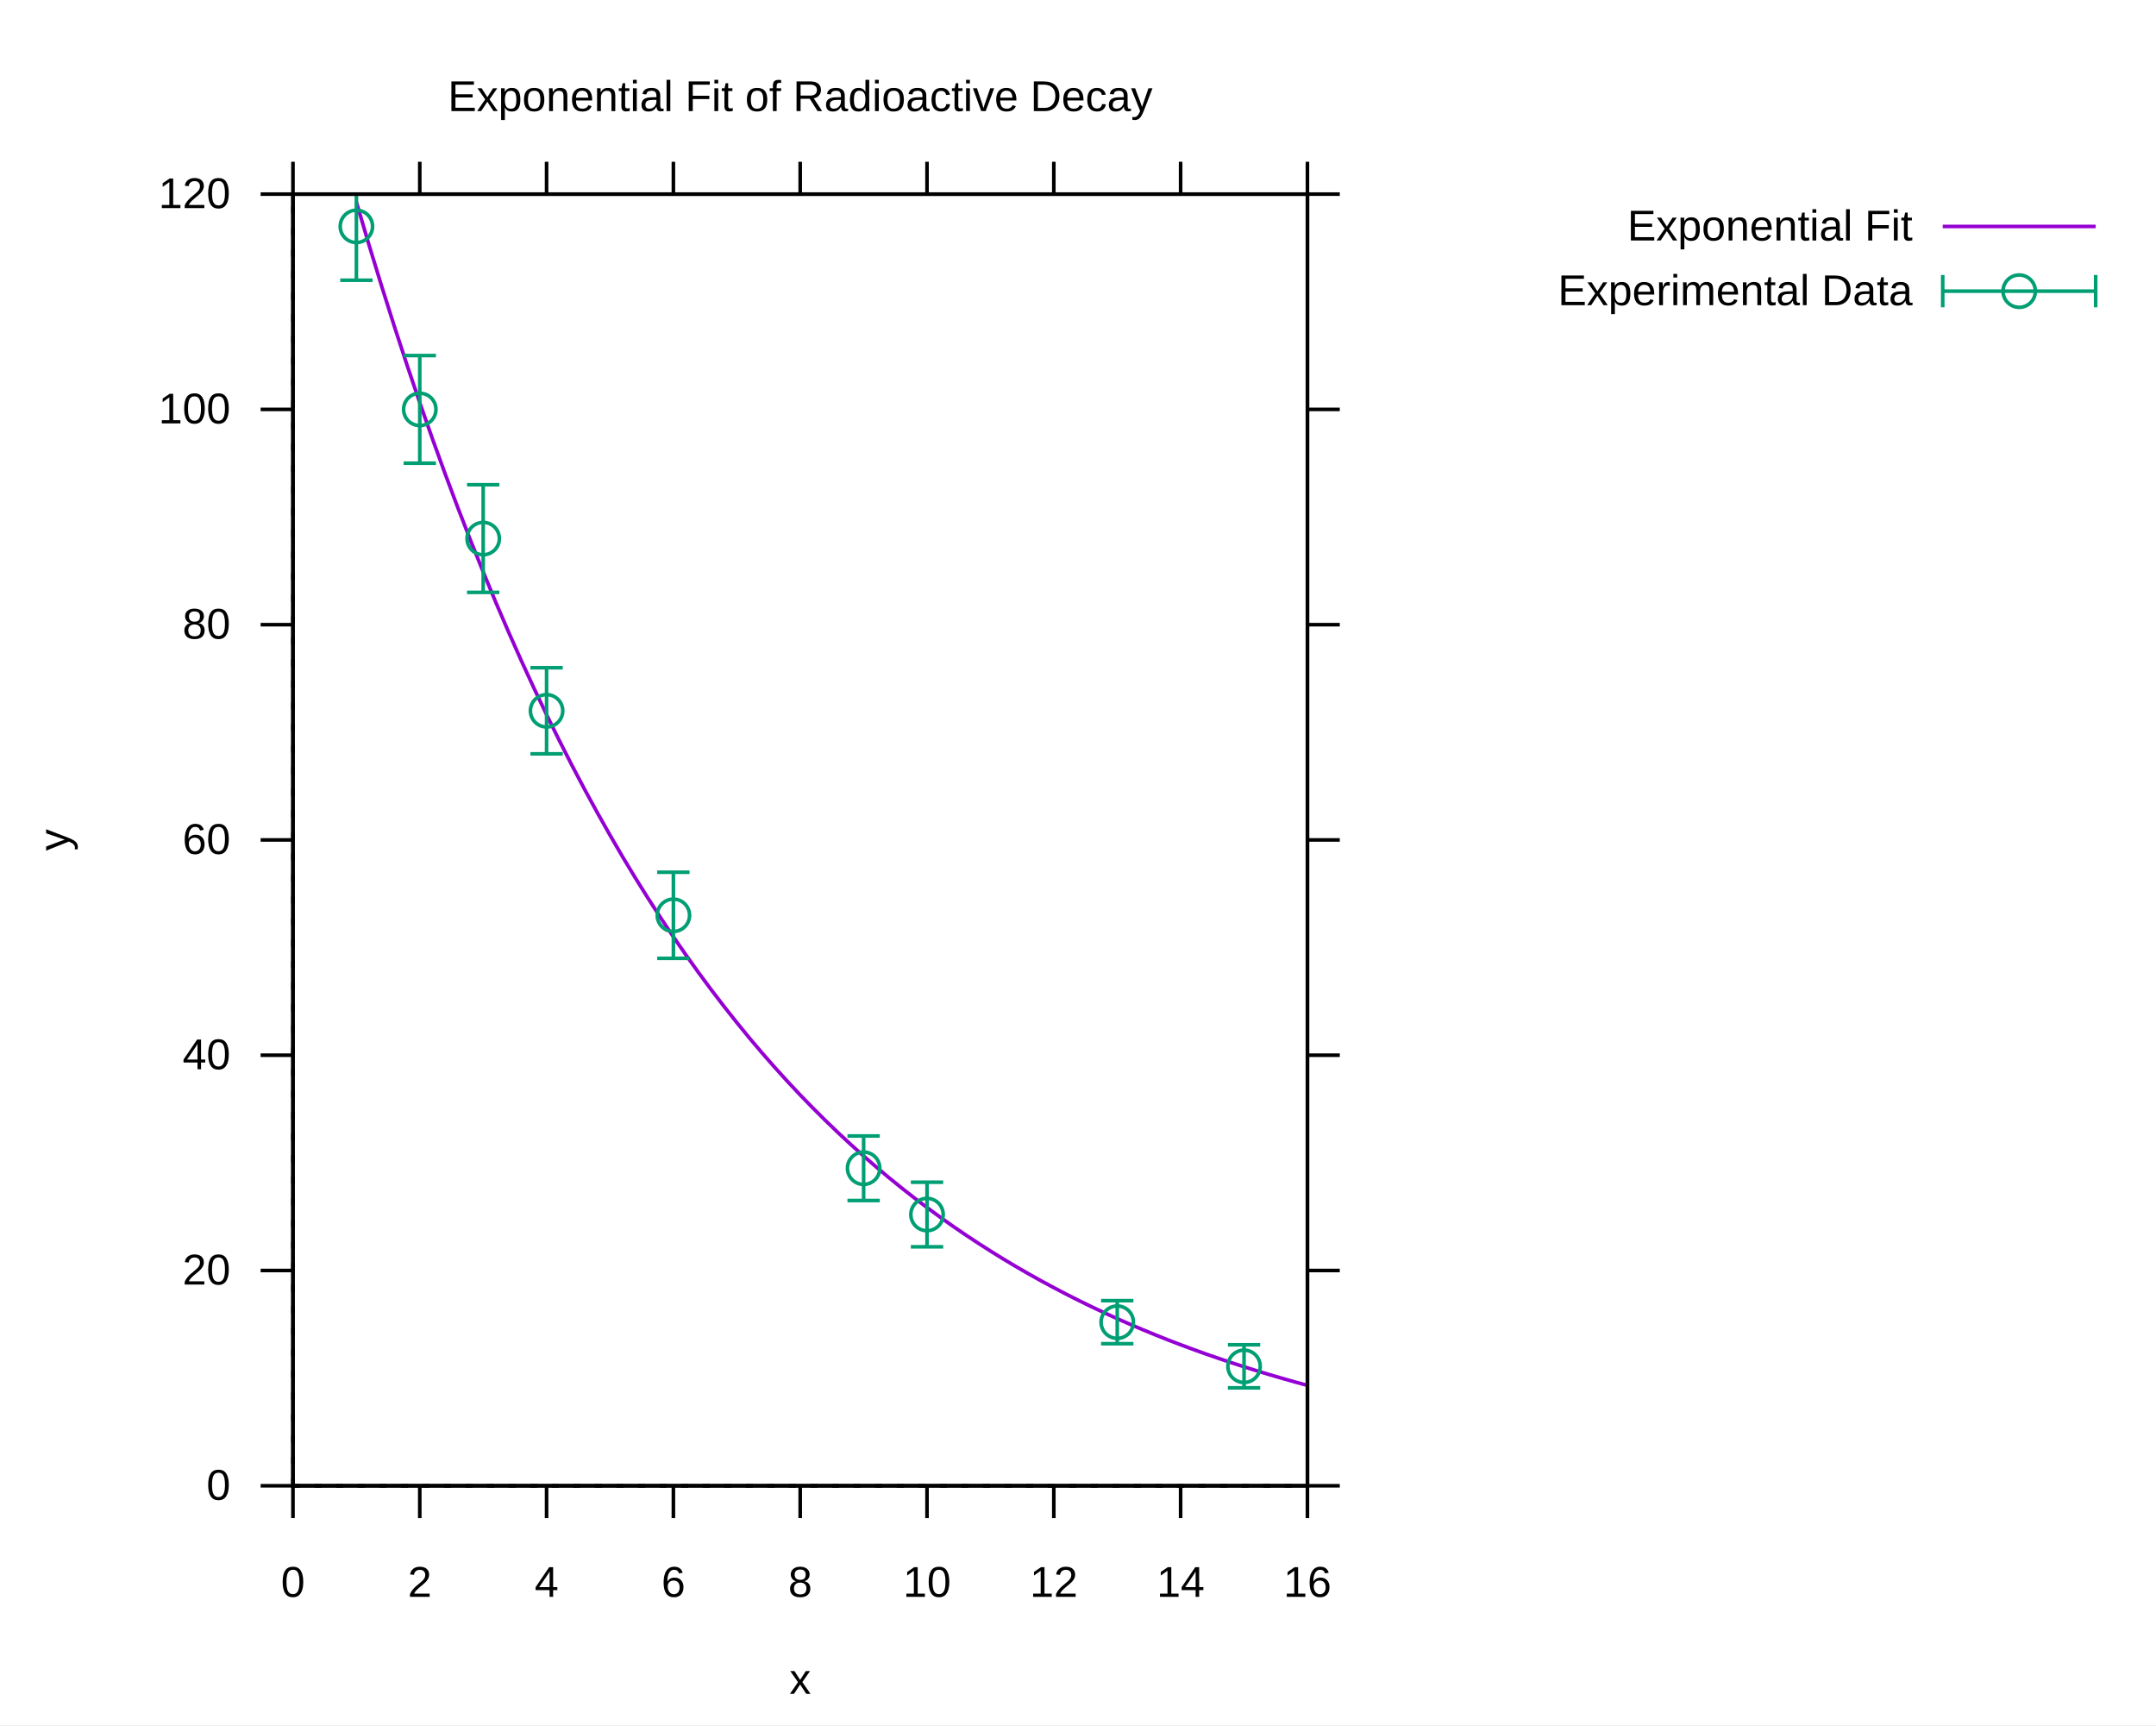
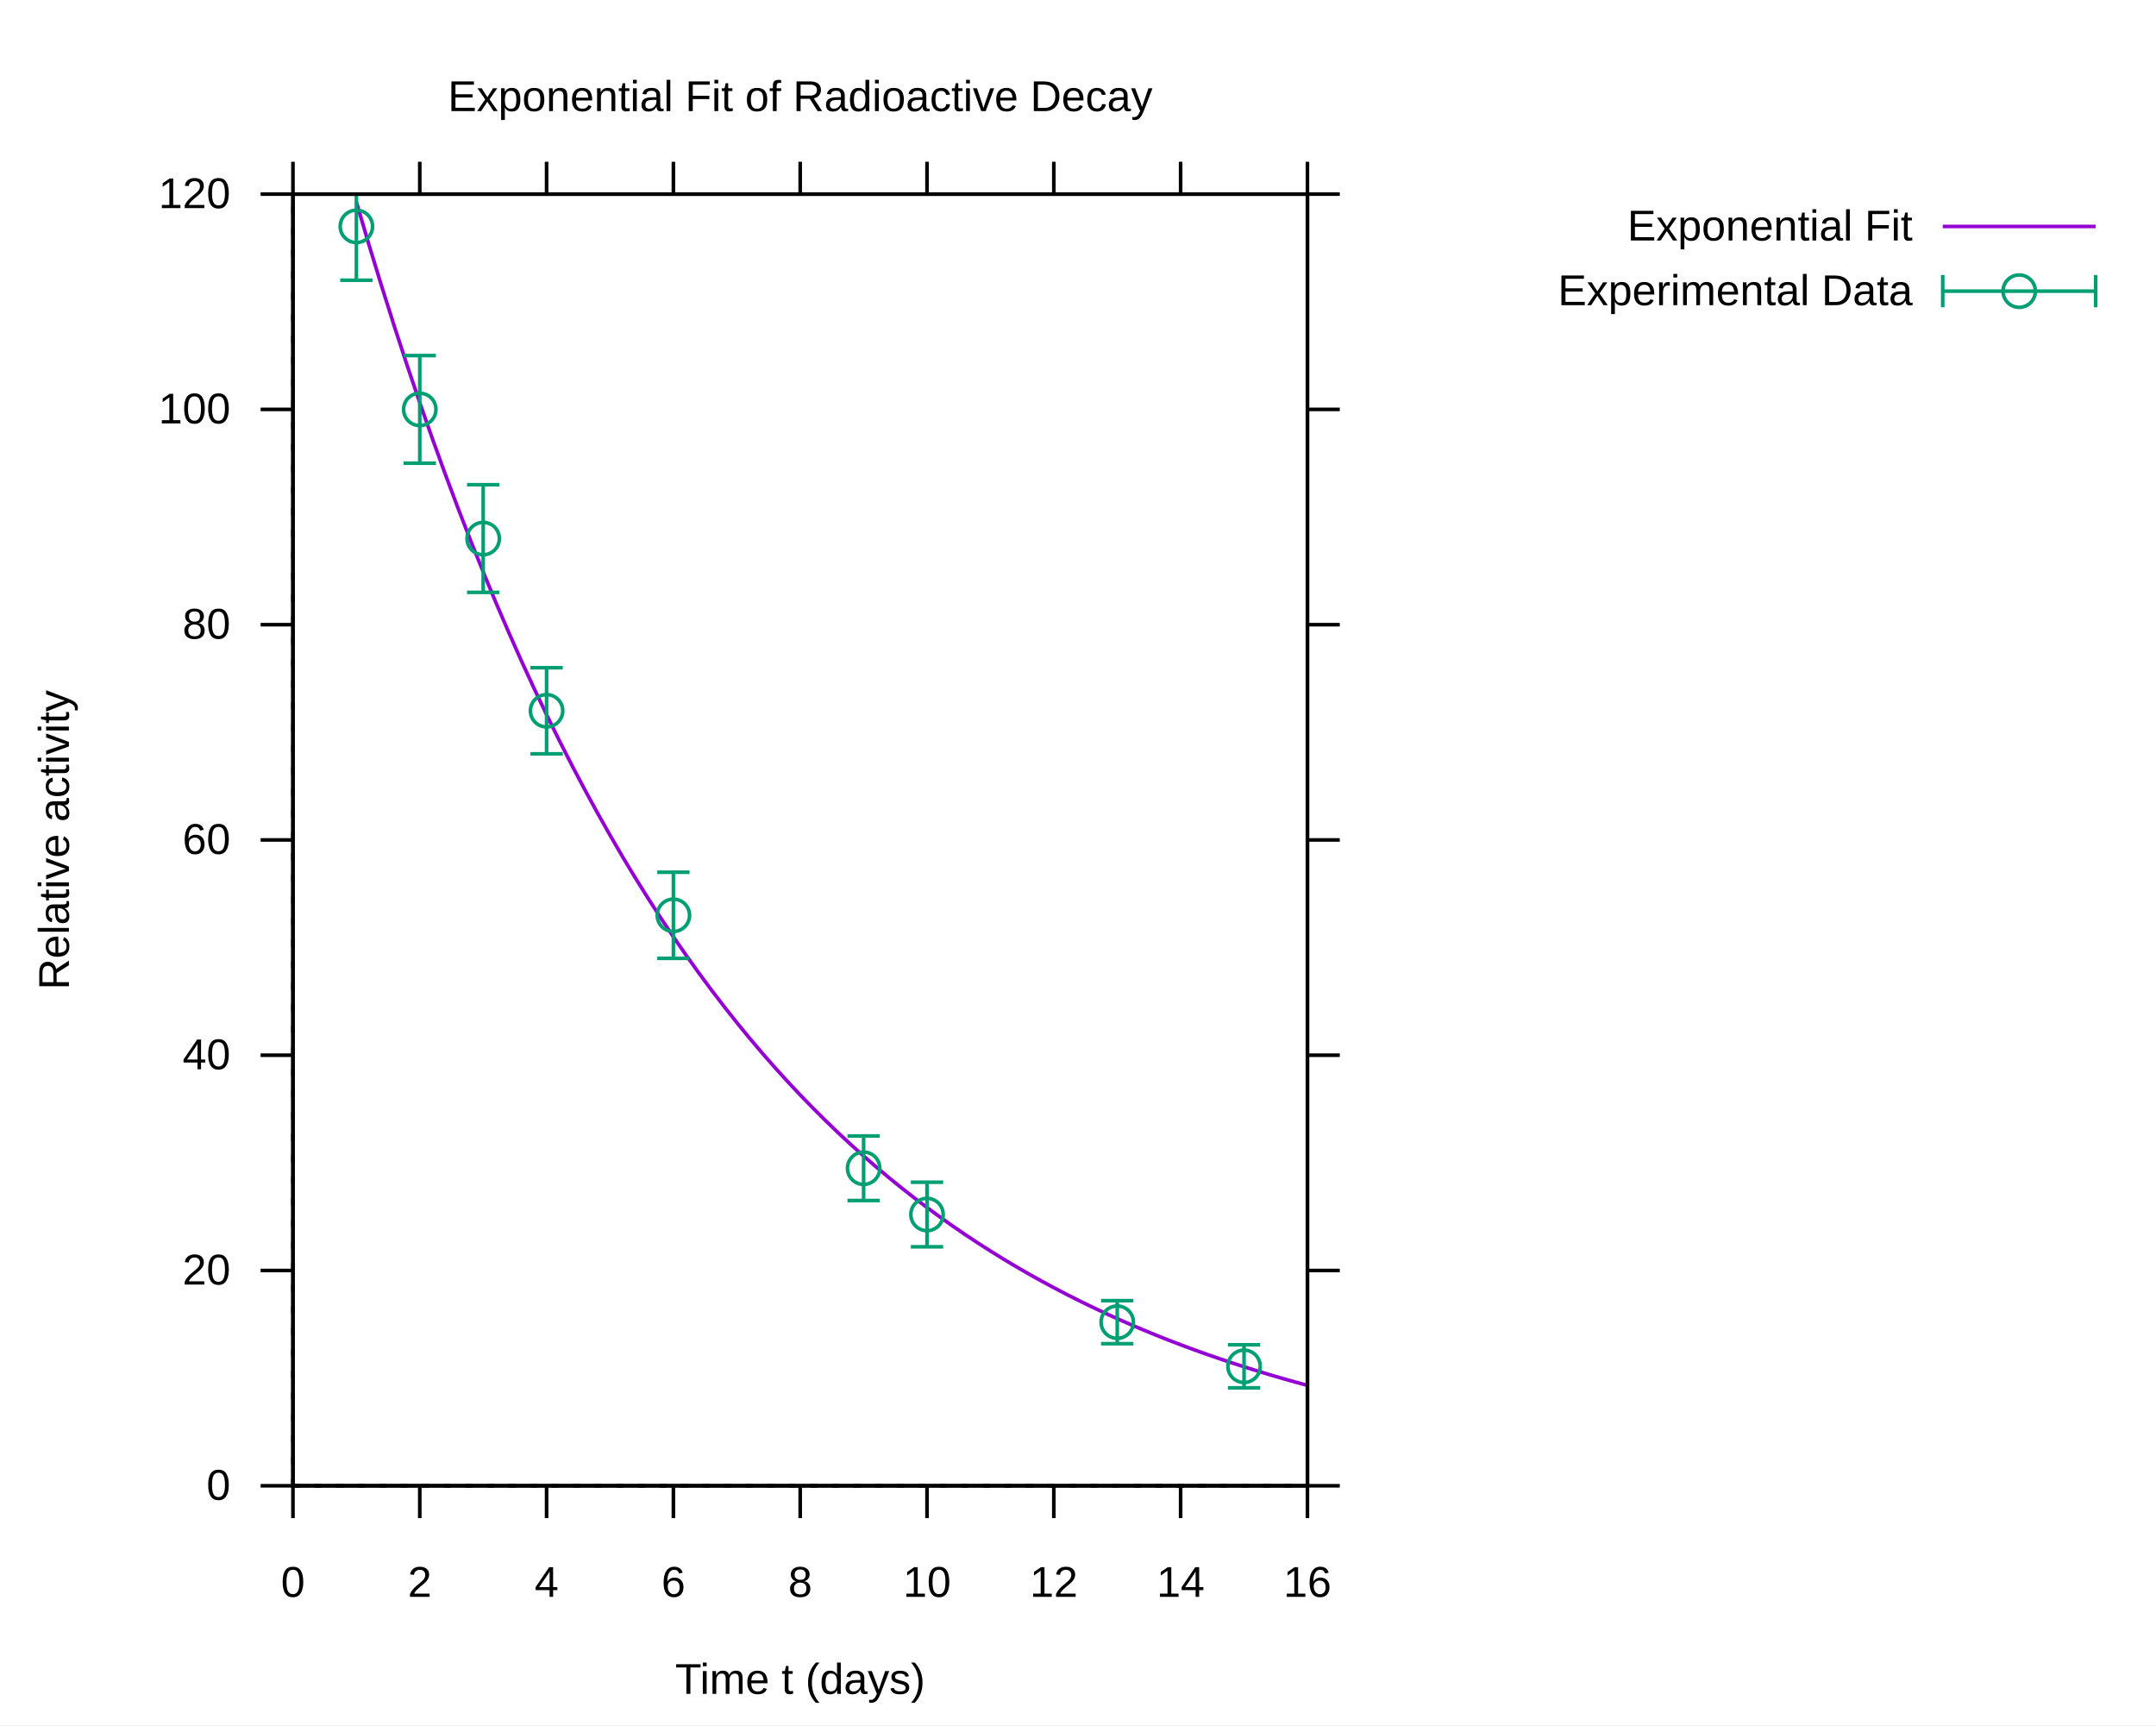
<svg xmlns="http://www.w3.org/2000/svg" xmlns:xlink="http://www.w3.org/1999/xlink" width="600" height="480" viewBox="0 0 600 480">
  <g id="gnuplot_canvas">
    <rect x="0" y="0" width="600" height="480" fill="#ffffff" />
    <defs>
      <circle id="gpDot" r="0.5" stroke-width="0.5" stroke="currentColor" />
      <path id="gpPt0" stroke-width="0.222" stroke="currentColor" d="M-1,0 h2 M0,-1 v2" />
      <path id="gpPt1" stroke-width="0.222" stroke="currentColor" d="M-1,-1 L1,1 M1,-1 L-1,1" />
      <path id="gpPt2" stroke-width="0.222" stroke="currentColor" d="M-1,0 L1,0 M0,-1 L0,1 M-1,-1 L1,1 M-1,1 L1,-1" />
      <rect id="gpPt3" stroke-width="0.222" stroke="currentColor" x="-1" y="-1" width="2" height="2" />
      <rect id="gpPt4" stroke-width="0.222" stroke="currentColor" fill="currentColor" x="-1" y="-1" width="2" height="2" />
      <circle id="gpPt5" stroke-width="0.222" stroke="currentColor" cx="0" cy="0" r="1" />
      <use xlink:href="#gpPt5" id="gpPt6" fill="currentColor" stroke="none" />
      <path id="gpPt7" stroke-width="0.222" stroke="currentColor" d="M0,-1.33 L-1.33,0.67 L1.33,0.67 z" />
      <use xlink:href="#gpPt7" id="gpPt8" fill="currentColor" stroke="none" />
      <use xlink:href="#gpPt7" id="gpPt9" stroke="currentColor" transform="rotate(180)" />
      <use xlink:href="#gpPt9" id="gpPt10" fill="currentColor" stroke="none" />
      <use xlink:href="#gpPt3" id="gpPt11" stroke="currentColor" transform="rotate(45)" />
      <use xlink:href="#gpPt11" id="gpPt12" fill="currentColor" stroke="none" />
      <path id="gpPt13" stroke-width="0.222" stroke="currentColor" d="M0,1.330 L1.265,0.411 L0.782,-1.067 L-0.782,-1.076 L-1.265,0.411 z" />
      <use xlink:href="#gpPt13" id="gpPt14" fill="currentColor" stroke="none" />
      <filter id="textbox" filterUnits="objectBoundingBox" x="0" y="0" height="1" width="1">
        <feFlood flood-color="#FFFFFF" flood-opacity="1" result="bgnd" />
        <feComposite in="SourceGraphic" in2="bgnd" operator="atop" />
      </filter>
      <filter id="greybox" filterUnits="objectBoundingBox" x="0" y="0" height="1" width="1">
        <feFlood flood-color="lightgrey" flood-opacity="1" result="grey" />
        <feComposite in="SourceGraphic" in2="grey" operator="atop" />
      </filter>
    </defs>
    <g fill="none" color="#FFFFFF" stroke="currentColor" stroke-width="1.00" stroke-linecap="butt" stroke-linejoin="miter">
</g>
    <g fill="none" color="black" stroke="currentColor" stroke-width="1.00" stroke-linecap="butt" stroke-linejoin="miter">
      <path stroke="black" d="M81.53,413.40 L72.53,413.40 M363.85,413.40 L372.85,413.40  " />
      <g transform="translate(64.14,417.30)" stroke="none" fill="black" font-family="Arial" font-size="12.00" text-anchor="end">
        <text>
          <tspan font-family="Arial"> 0</tspan>
        </text>
      </g>
    </g>
    <g fill="none" color="black" stroke="currentColor" stroke-width="1.00" stroke-linecap="butt" stroke-linejoin="miter">
      <path stroke="black" d="M81.53,353.50 L72.53,353.50 M363.85,353.50 L372.85,353.50  " />
      <g transform="translate(64.14,357.40)" stroke="none" fill="black" font-family="Arial" font-size="12.00" text-anchor="end">
        <text>
          <tspan font-family="Arial"> 20</tspan>
        </text>
      </g>
    </g>
    <g fill="none" color="black" stroke="currentColor" stroke-width="1.00" stroke-linecap="butt" stroke-linejoin="miter">
      <path stroke="black" d="M81.53,293.60 L72.53,293.60 M363.85,293.60 L372.85,293.60  " />
      <g transform="translate(64.14,297.50)" stroke="none" fill="black" font-family="Arial" font-size="12.00" text-anchor="end">
        <text>
          <tspan font-family="Arial"> 40</tspan>
        </text>
      </g>
    </g>
    <g fill="none" color="black" stroke="currentColor" stroke-width="1.00" stroke-linecap="butt" stroke-linejoin="miter">
      <path stroke="black" d="M81.53,233.70 L72.53,233.70 M363.85,233.70 L372.85,233.70  " />
      <g transform="translate(64.14,237.60)" stroke="none" fill="black" font-family="Arial" font-size="12.00" text-anchor="end">
        <text>
          <tspan font-family="Arial"> 60</tspan>
        </text>
      </g>
    </g>
    <g fill="none" color="black" stroke="currentColor" stroke-width="1.00" stroke-linecap="butt" stroke-linejoin="miter">
      <path stroke="black" d="M81.53,173.81 L72.53,173.81 M363.85,173.81 L372.85,173.81  " />
      <g transform="translate(64.14,177.71)" stroke="none" fill="black" font-family="Arial" font-size="12.00" text-anchor="end">
        <text>
          <tspan font-family="Arial"> 80</tspan>
        </text>
      </g>
    </g>
    <g fill="none" color="black" stroke="currentColor" stroke-width="1.00" stroke-linecap="butt" stroke-linejoin="miter">
      <path stroke="black" d="M81.53,113.91 L72.53,113.91 M363.85,113.91 L372.85,113.91  " />
      <g transform="translate(64.14,117.81)" stroke="none" fill="black" font-family="Arial" font-size="12.00" text-anchor="end">
        <text>
          <tspan font-family="Arial"> 100</tspan>
        </text>
      </g>
    </g>
    <g fill="none" color="black" stroke="currentColor" stroke-width="1.00" stroke-linecap="butt" stroke-linejoin="miter">
      <path stroke="black" d="M81.53,54.01 L72.53,54.01 M363.85,54.01 L372.85,54.01  " />
      <g transform="translate(64.14,57.91)" stroke="none" fill="black" font-family="Arial" font-size="12.00" text-anchor="end">
        <text>
          <tspan font-family="Arial"> 120</tspan>
        </text>
      </g>
    </g>
    <g fill="none" color="black" stroke="currentColor" stroke-width="1.00" stroke-linecap="butt" stroke-linejoin="miter">
      <path stroke="black" d="M81.53,413.40 L81.53,422.40 M81.53,54.01 L81.53,45.01  " />
      <g transform="translate(81.53,444.30)" stroke="none" fill="black" font-family="Arial" font-size="12.00" text-anchor="middle">
        <text>
          <tspan font-family="Arial"> 0</tspan>
        </text>
      </g>
    </g>
    <g fill="none" color="black" stroke="currentColor" stroke-width="1.00" stroke-linecap="butt" stroke-linejoin="miter">
      <path stroke="black" d="M116.82,413.40 L116.82,422.40 M116.82,54.01 L116.82,45.01  " />
      <g transform="translate(116.82,444.30)" stroke="none" fill="black" font-family="Arial" font-size="12.00" text-anchor="middle">
        <text>
          <tspan font-family="Arial"> 2</tspan>
        </text>
      </g>
    </g>
    <g fill="none" color="black" stroke="currentColor" stroke-width="1.00" stroke-linecap="butt" stroke-linejoin="miter">
      <path stroke="black" d="M152.11,413.40 L152.11,422.40 M152.11,54.01 L152.11,45.01  " />
      <g transform="translate(152.11,444.30)" stroke="none" fill="black" font-family="Arial" font-size="12.00" text-anchor="middle">
        <text>
          <tspan font-family="Arial"> 4</tspan>
        </text>
      </g>
    </g>
    <g fill="none" color="black" stroke="currentColor" stroke-width="1.00" stroke-linecap="butt" stroke-linejoin="miter">
      <path stroke="black" d="M187.40,413.40 L187.40,422.40 M187.40,54.01 L187.40,45.01  " />
      <g transform="translate(187.40,444.30)" stroke="none" fill="black" font-family="Arial" font-size="12.00" text-anchor="middle">
        <text>
          <tspan font-family="Arial"> 6</tspan>
        </text>
      </g>
    </g>
    <g fill="none" color="black" stroke="currentColor" stroke-width="1.00" stroke-linecap="butt" stroke-linejoin="miter">
      <path stroke="black" d="M222.69,413.40 L222.69,422.40 M222.69,54.01 L222.69,45.01  " />
      <g transform="translate(222.69,444.30)" stroke="none" fill="black" font-family="Arial" font-size="12.00" text-anchor="middle">
        <text>
          <tspan font-family="Arial"> 8</tspan>
        </text>
      </g>
    </g>
    <g fill="none" color="black" stroke="currentColor" stroke-width="1.00" stroke-linecap="butt" stroke-linejoin="miter">
      <path stroke="black" d="M257.98,413.40 L257.98,422.40 M257.98,54.01 L257.98,45.01  " />
      <g transform="translate(257.98,444.30)" stroke="none" fill="black" font-family="Arial" font-size="12.00" text-anchor="middle">
        <text>
          <tspan font-family="Arial"> 10</tspan>
        </text>
      </g>
    </g>
    <g fill="none" color="black" stroke="currentColor" stroke-width="1.00" stroke-linecap="butt" stroke-linejoin="miter">
      <path stroke="black" d="M293.27,413.40 L293.27,422.40 M293.27,54.01 L293.27,45.01  " />
      <g transform="translate(293.27,444.30)" stroke="none" fill="black" font-family="Arial" font-size="12.00" text-anchor="middle">
        <text>
          <tspan font-family="Arial"> 12</tspan>
        </text>
      </g>
    </g>
    <g fill="none" color="black" stroke="currentColor" stroke-width="1.00" stroke-linecap="butt" stroke-linejoin="miter">
      <path stroke="black" d="M328.56,413.40 L328.56,422.40 M328.56,54.01 L328.56,45.01  " />
      <g transform="translate(328.56,444.30)" stroke="none" fill="black" font-family="Arial" font-size="12.00" text-anchor="middle">
        <text>
          <tspan font-family="Arial"> 14</tspan>
        </text>
      </g>
    </g>
    <g fill="none" color="black" stroke="currentColor" stroke-width="1.00" stroke-linecap="butt" stroke-linejoin="miter">
      <path stroke="black" d="M363.85,413.40 L363.85,422.40 M363.85,54.01 L363.85,45.01  " />
      <g transform="translate(363.85,444.30)" stroke="none" fill="black" font-family="Arial" font-size="12.00" text-anchor="middle">
        <text>
          <tspan font-family="Arial"> 16</tspan>
        </text>
      </g>
    </g>
    <g fill="none" color="black" stroke="currentColor" stroke-width="1.00" stroke-linecap="butt" stroke-linejoin="miter">
</g>
    <g fill="none" color="gray" stroke="currentColor" stroke-width="1.00" stroke-linecap="butt" stroke-linejoin="miter">
      <path stroke="black" stroke-dasharray="2,4" d="M81.53,413.40 L363.85,413.40  " />
    </g>
    <g fill="none" color="gray" stroke="currentColor" stroke-width="1.00" stroke-linecap="butt" stroke-linejoin="miter">
      <path stroke="black" stroke-dasharray="2,4" d="M81.53,413.40 L81.53,54.01  " />
    </g>
    <g fill="none" color="black" stroke="currentColor" stroke-width="1.00" stroke-linecap="butt" stroke-linejoin="miter">
      <path stroke="black" d="M81.53,54.01 L81.53,413.40 L363.85,413.40 L363.85,54.01 L81.53,54.01 Z  " />
    </g>
    <g fill="none" color="black" stroke="currentColor" stroke-width="1.00" stroke-linecap="butt" stroke-linejoin="miter">
      <g transform="translate(19.18,233.71) rotate(270)" stroke="none" fill="black" font-family="Arial" font-size="12.00" text-anchor="middle">
        <text>
-           <tspan font-family="Arial">y</tspan>
+           <tspan font-family="Arial">Relative activity</tspan>
        </text>
      </g>
    </g>
    <g fill="none" color="black" stroke="currentColor" stroke-width="1.00" stroke-linecap="butt" stroke-linejoin="miter">
      <g transform="translate(222.69,471.30)" stroke="none" fill="black" font-family="Arial" font-size="12.00" text-anchor="middle">
        <text>
-           <tspan font-family="Arial">x</tspan>
+           <tspan font-family="Arial">Time t (days)</tspan>
        </text>
      </g>
    </g>
    <g fill="none" color="black" stroke="currentColor" stroke-width="1.00" stroke-linecap="butt" stroke-linejoin="miter">
</g>
    <g id="gnuplot_plot_1">
      <g fill="none" color="black" stroke="currentColor" stroke-width="1.00" stroke-linecap="butt" stroke-linejoin="miter">
        <g transform="translate(532.26,66.91)" stroke="none" fill="black" font-family="Arial" font-size="12.00" text-anchor="end">
          <text>
            <tspan font-family="Arial">Exponential Fit</tspan>
          </text>
        </g>
      </g>
      <g fill="none" color="black" stroke="currentColor" stroke-width="1.00" stroke-linecap="butt" stroke-linejoin="miter">
        <path stroke="rgb(148,   0, 211)" d="M540.65,63.01 L583.21,63.01 M99.18,56.24 L102.70,68.17 L106.23,79.70 L109.76,90.85 L113.29,101.63 L116.82,112.04   L120.35,122.11 L123.88,131.84 L127.41,141.25 L130.94,150.34 L134.47,159.13 L137.99,167.62 L141.52,175.83 L145.05,183.77   L148.58,191.44 L152.11,198.85 L155.64,206.02 L159.17,212.95 L162.70,219.65 L166.23,226.12 L169.76,232.37 L173.28,238.42   L176.81,244.27 L180.34,249.92 L183.87,255.38 L187.40,260.66 L190.93,265.76 L194.46,270.69 L197.99,275.46 L201.52,280.07   L205.05,284.52 L208.57,288.83 L212.10,292.99 L215.63,297.01 L219.16,300.90 L222.69,304.66 L226.22,308.29 L229.75,311.80   L233.28,315.20 L236.81,318.48 L240.34,321.65 L243.86,324.71 L247.39,327.68 L250.92,330.54 L254.45,333.31 L257.98,335.98   L261.51,338.57 L265.04,341.07 L268.57,343.49 L272.10,345.82 L275.63,348.08 L279.15,350.26 L282.68,352.37 L286.21,354.41   L289.74,356.38 L293.27,358.28 L296.80,360.13 L300.33,361.91 L303.86,363.63 L307.39,365.29 L310.92,366.90 L314.44,368.45   L317.97,369.95 L321.50,371.40 L325.03,372.81 L328.56,374.16 L332.09,375.47 L335.62,376.74 L339.15,377.96 L342.68,379.15   L346.21,380.29 L349.73,381.40 L353.26,382.47 L356.79,383.50 L360.32,384.50 L363.85,385.47  " />
      </g>
    </g>
    <g id="gnuplot_plot_2">
      <g fill="none" color="black" stroke="currentColor" stroke-width="1.00" stroke-linecap="butt" stroke-linejoin="miter">
        <g transform="translate(532.26,84.91)" stroke="none" fill="black" font-family="Arial" font-size="12.00" text-anchor="end">
          <text>
            <tspan font-family="Arial">Experimental Data</tspan>
          </text>
        </g>
      </g>
      <g fill="none" color="black" stroke="currentColor" stroke-width="1.00" stroke-linecap="butt" stroke-linejoin="miter">
        <path stroke="rgb(  0, 158, 115)" d="M540.65,81.01 L583.21,81.01 M540.65,76.51 L540.65,85.51 M583.21,76.51 L583.21,85.51 M99.18,77.97 L99.18,54.01   M94.68,77.97 L103.68,77.97 M116.82,128.88 L116.82,98.93 M112.32,128.88 L121.32,128.88 M112.32,98.93 L121.32,98.93   M134.47,164.82 L134.47,134.87 M129.97,164.82 L138.97,164.82 M129.97,134.87 L138.97,134.87 M152.11,209.75 L152.11,185.79   M147.61,209.75 L156.61,209.75 M147.61,185.79 L156.61,185.79 M187.40,266.65 L187.40,242.69 M182.90,266.65 L191.90,266.65   M182.90,242.69 L191.90,242.69 M240.34,334.03 L240.34,316.07 M235.84,334.03 L244.84,334.03 M235.84,316.07 L244.84,316.07   M257.98,346.91 L257.98,328.94 M253.48,346.91 L262.48,346.91 M253.48,328.94 L262.48,328.94 M310.92,373.87 L310.92,361.89   M306.42,373.87 L315.42,373.87 M306.42,361.89 L315.42,361.89 M346.21,386.15 L346.21,374.17 M341.71,386.15 L350.71,386.15   M341.71,374.17 L350.71,374.17  " />
      </g>
      <g fill="none" color="black" stroke="currentColor" stroke-width="1.00" stroke-linecap="butt" stroke-linejoin="miter">
        <use xlink:href="#gpPt5" transform="translate(99.18,62.99) scale(4.50)" color="rgb(  0, 158, 115)" />
        <use xlink:href="#gpPt5" transform="translate(116.82,113.91) scale(4.50)" color="rgb(  0, 158, 115)" />
        <use xlink:href="#gpPt5" transform="translate(134.47,149.85) scale(4.50)" color="rgb(  0, 158, 115)" />
        <use xlink:href="#gpPt5" transform="translate(152.11,197.77) scale(4.50)" color="rgb(  0, 158, 115)" />
        <use xlink:href="#gpPt5" transform="translate(187.40,254.67) scale(4.50)" color="rgb(  0, 158, 115)" />
        <use xlink:href="#gpPt5" transform="translate(240.34,325.05) scale(4.50)" color="rgb(  0, 158, 115)" />
        <use xlink:href="#gpPt5" transform="translate(257.98,337.93) scale(4.50)" color="rgb(  0, 158, 115)" />
        <use xlink:href="#gpPt5" transform="translate(310.92,367.88) scale(4.50)" color="rgb(  0, 158, 115)" />
        <use xlink:href="#gpPt5" transform="translate(346.21,380.16) scale(4.50)" color="rgb(  0, 158, 115)" />
        <use xlink:href="#gpPt5" transform="translate(561.93,81.01) scale(4.50)" color="rgb(  0, 158, 115)" />
      </g>
    </g>
    <g fill="none" color="#FFFFFF" stroke="rgb(  0, 158, 115)" stroke-width="2.00" stroke-linecap="butt" stroke-linejoin="miter">
</g>
    <g fill="none" color="black" stroke="currentColor" stroke-width="2.00" stroke-linecap="butt" stroke-linejoin="miter">
</g>
    <g fill="none" color="black" stroke="black" stroke-width="1.00" stroke-linecap="butt" stroke-linejoin="miter">
</g>
    <g fill="none" color="black" stroke="currentColor" stroke-width="1.00" stroke-linecap="butt" stroke-linejoin="miter">
      <path stroke="black" d="M81.53,54.01 L81.53,413.40 L363.85,413.40 L363.85,54.01 L81.53,54.01 Z  " />
    </g>
    <g fill="none" color="black" stroke="currentColor" stroke-width="1.00" stroke-linecap="butt" stroke-linejoin="miter">
      <g transform="translate(222.69,30.91)" stroke="none" fill="black" font-family="Arial" font-size="12.00" text-anchor="middle">
        <text>
          <tspan font-family="Arial">Exponential Fit of Radioactive Decay</tspan>
        </text>
      </g>
    </g>
    <g fill="none" color="black" stroke="currentColor" stroke-width="1.00" stroke-linecap="butt" stroke-linejoin="miter">
</g>
  </g>
</svg>
